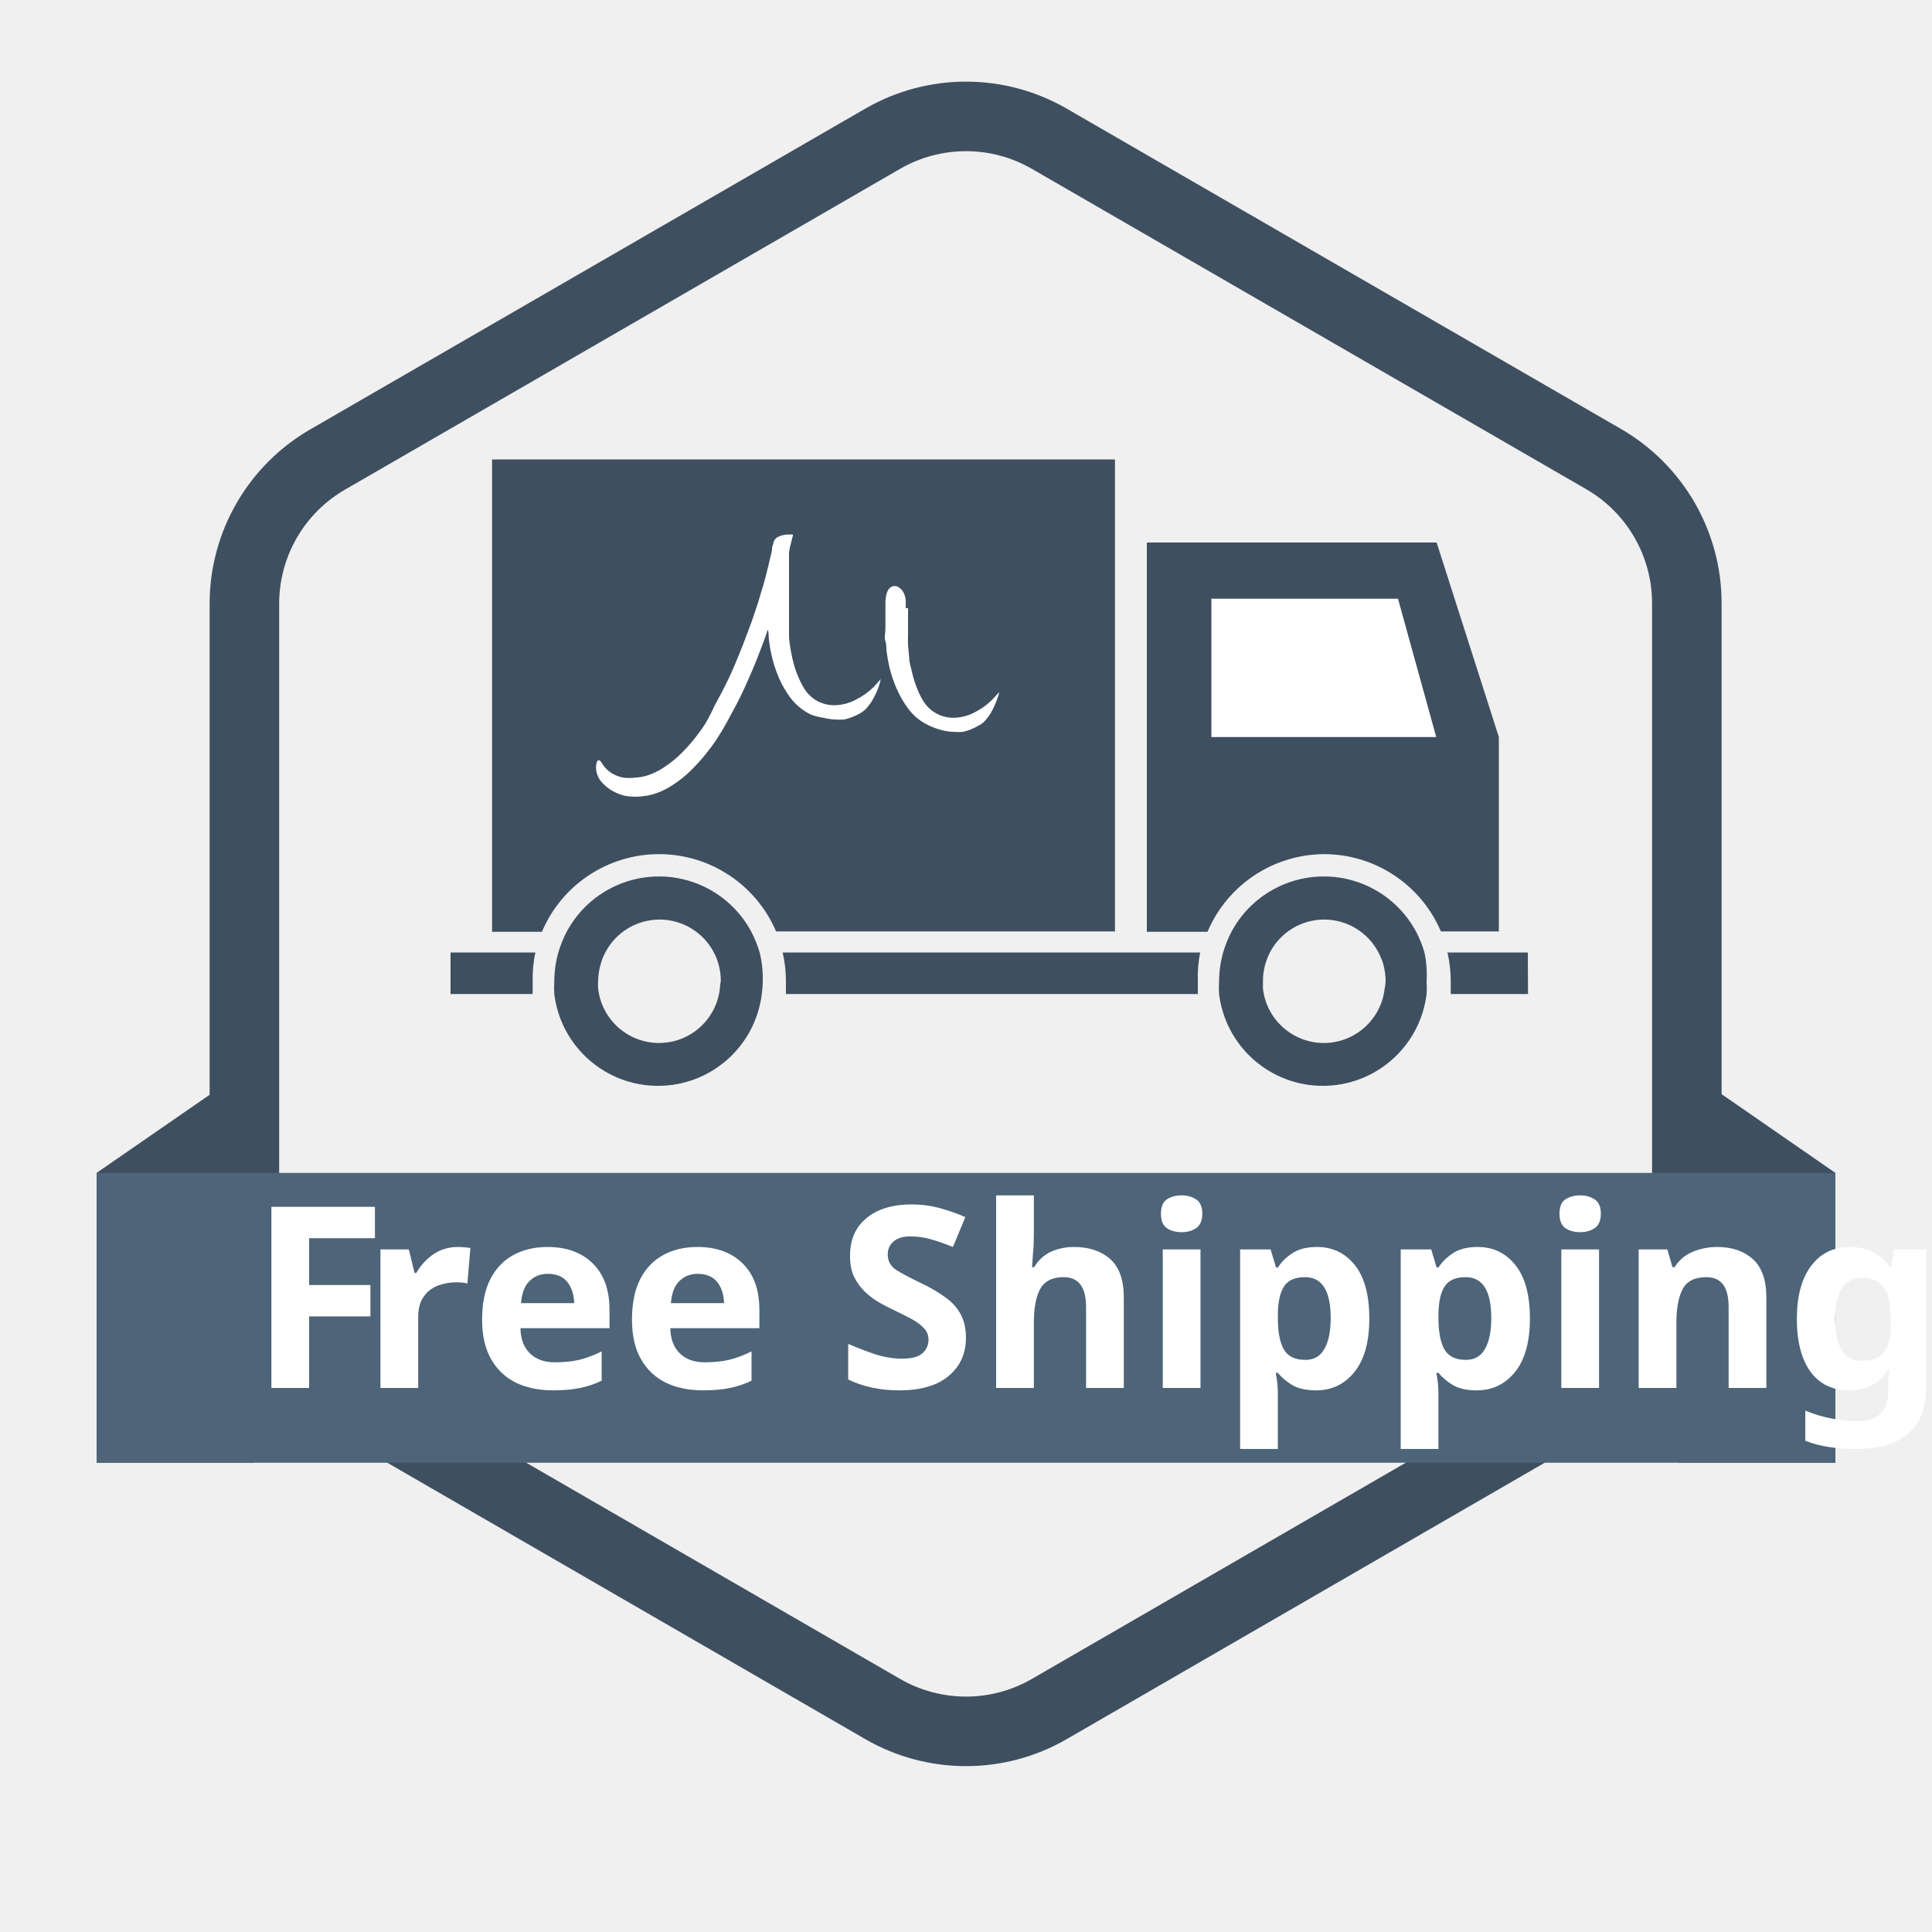
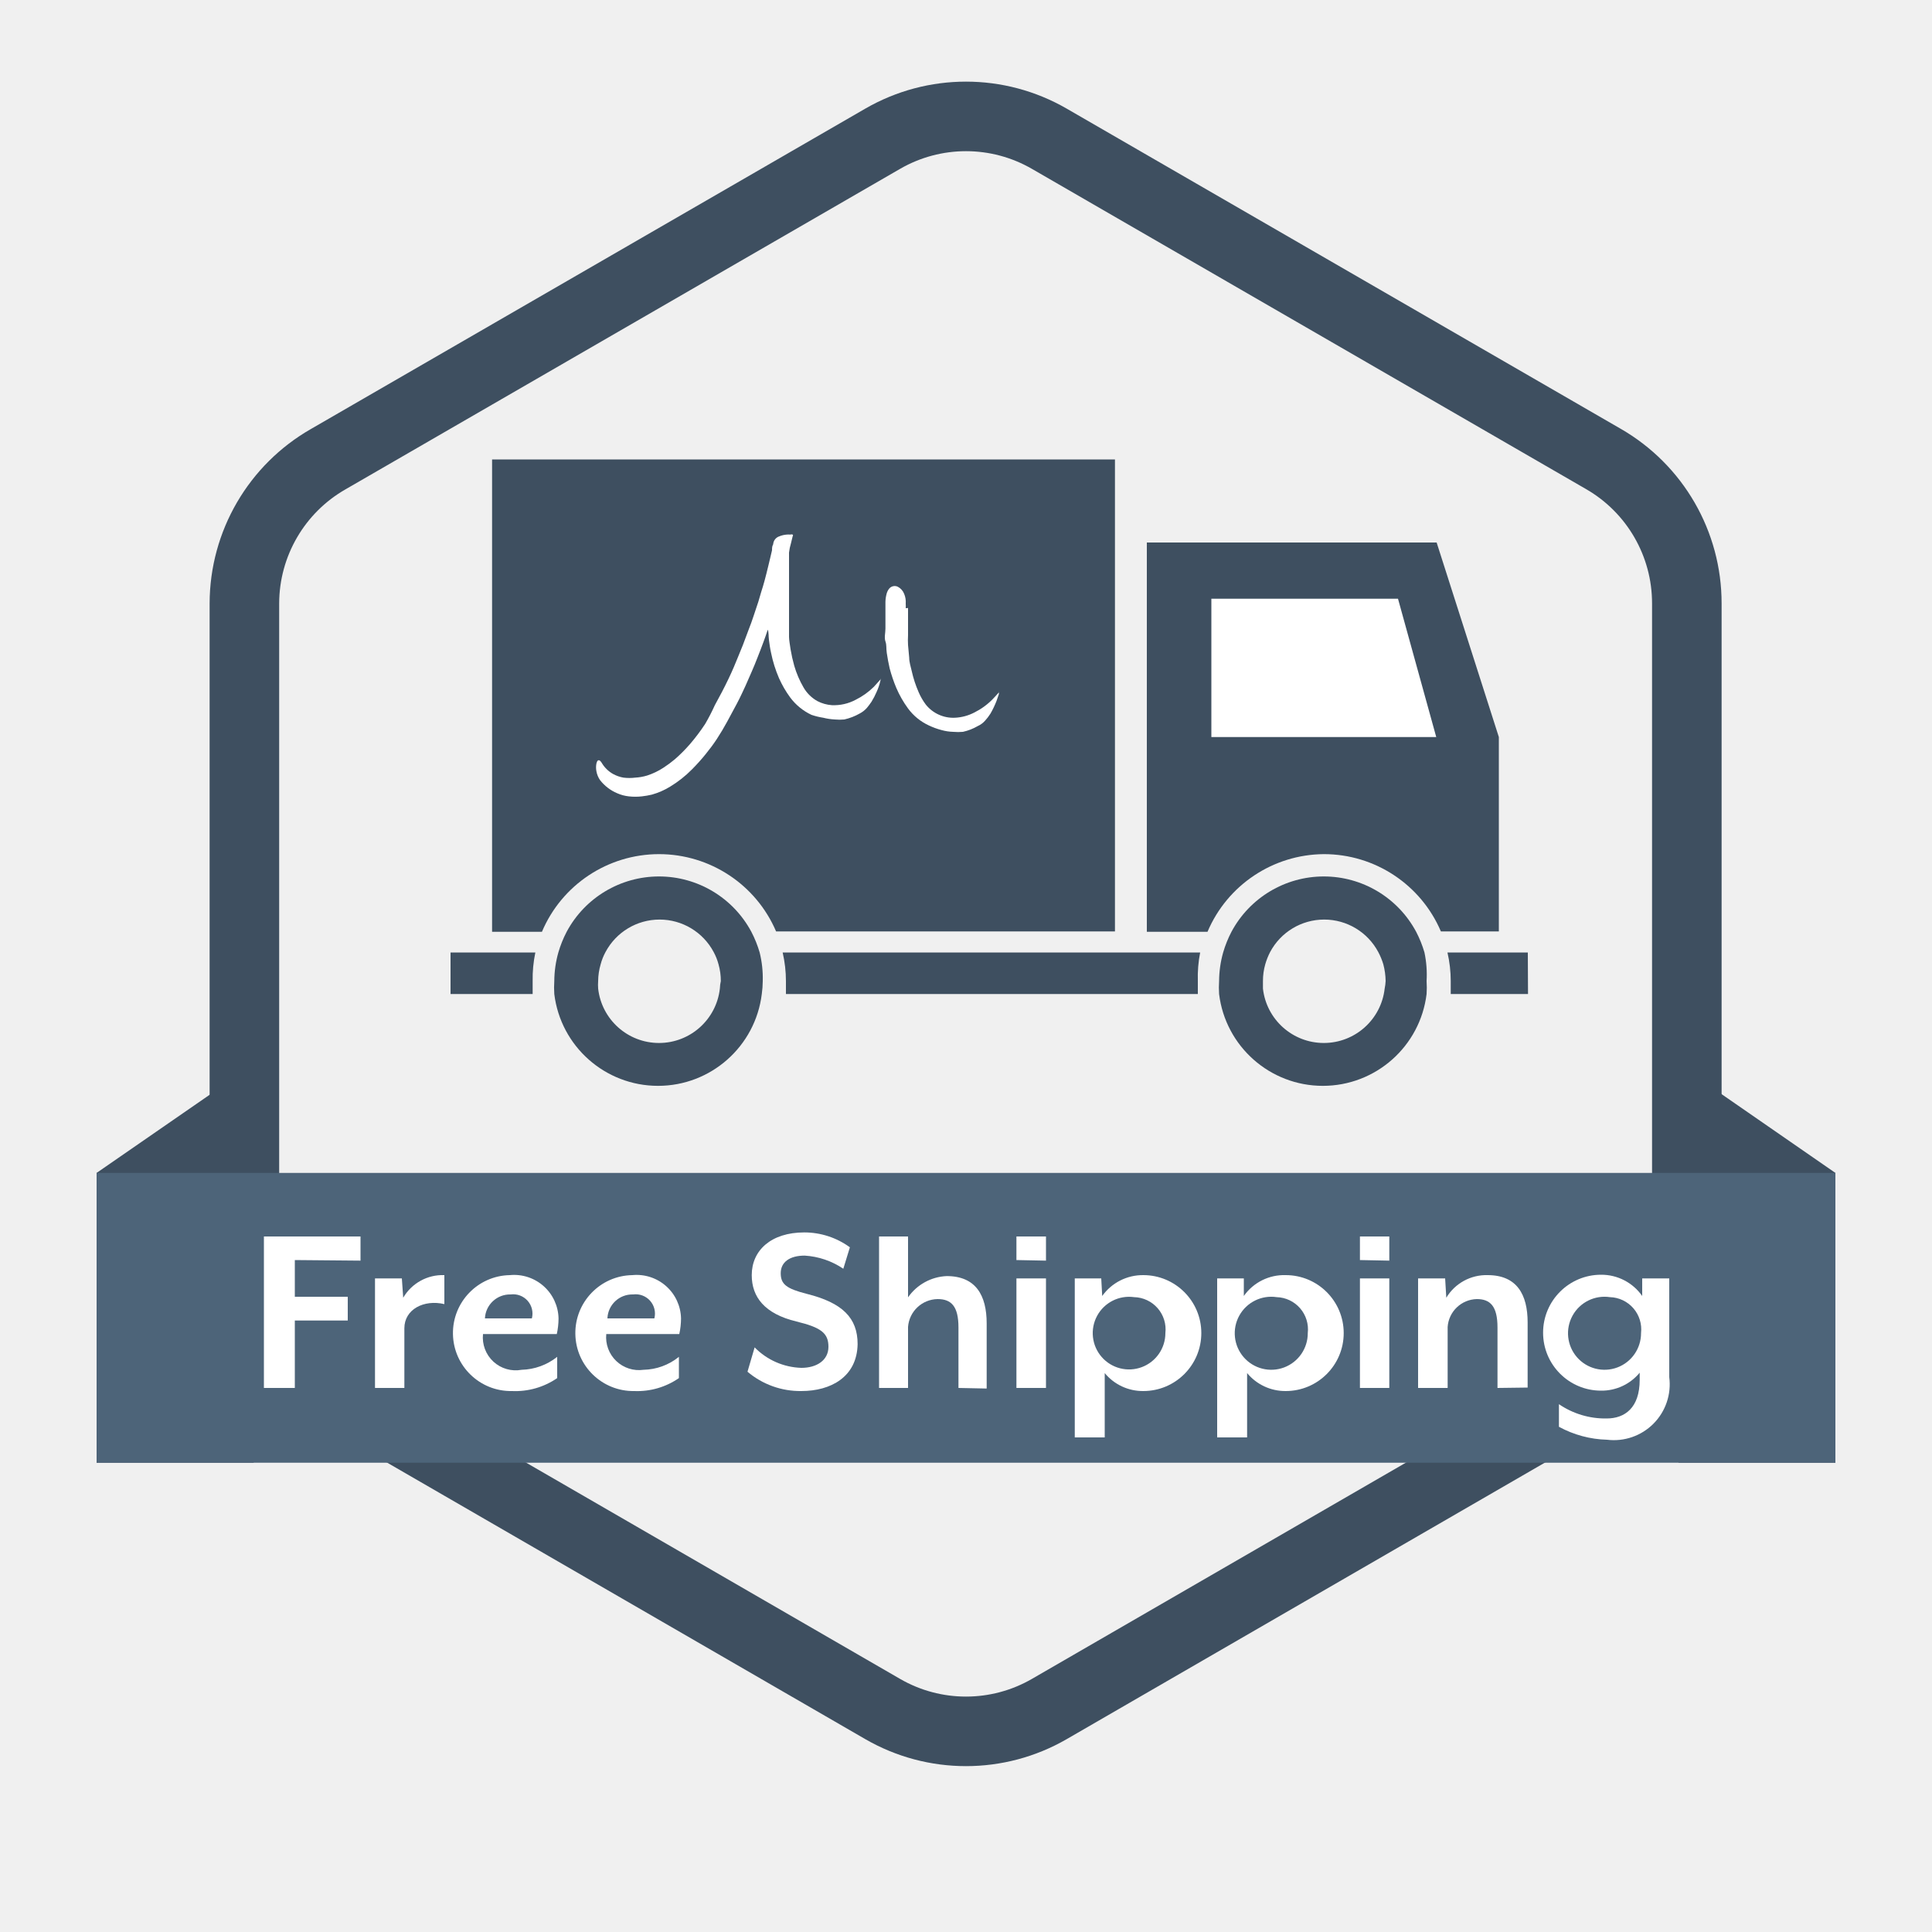
<svg xmlns="http://www.w3.org/2000/svg" id="Layer_1" data-name="Layer 1" viewBox="0 0 100 100">
  <defs>
-     <style>.cls-1{fill:none;stroke:#3e4f60;stroke-miterlimit:10;stroke-width:3.6px;}.cls-2{fill:#3e4f60;}.cls-3{fill:#4d6479;}.cls-4{font-size:13.13px;font-family:MrEavesXLModOT-Bold, Mr Eaves XL Mod OT;font-weight:700;}.cls-4,.cls-6,.cls-7{fill:#fff;}.cls-5{letter-spacing:-0.01em;}.cls-7{fill-rule:evenodd;}</style>
+     <style>.cls-1{fill:none;stroke:#3e4f60;stroke-miterlimit:10;stroke-width:3.6px;}.cls-2{fill:#3e4f60;}.cls-3{fill:#4d6479;}.cls-4,.cls-5{fill:#fff;}.cls-5{fill-rule:evenodd;}</style>
  </defs>
  <path class="cls-1" d="M12.65,31.23V64.4A8.62,8.62,0,0,0,17,71.87L45.69,88.46a8.62,8.62,0,0,0,8.62,0L83,71.87a8.62,8.62,0,0,0,4.31-7.47V31.23A8.62,8.62,0,0,0,83,23.76L54.31,7.18a8.62,8.62,0,0,0-8.62,0L17,23.76A8.62,8.62,0,0,0,12.65,31.23Z" />
  <polygon class="cls-2" points="13.13 75.71 5 75.71 5 60.71 13.13 55.09 13.13 75.71" />
  <polygon class="cls-2" points="86.88 75.71 95 75.71 95 60.71 86.88 55.09 86.88 75.71" />
  <rect class="cls-3" x="5" y="60.71" width="90" height="15" />
-   <text class="cls-4" transform="translate(12.86 71.84)">
-     <tspan class="cls-5">F</tspan>
-     <tspan x="5.8" y="0">ree Shipping</tspan>
-   </text>
+   <path class="cls-4" d="M15.26,65.22v1.9H18v1.23H15.26v3.49h-1.6V64h5v1.25Z" />
+   <path class="cls-4" d="M20.93,68.75v3.09H19.41V66.17H20.8l.07,1A2.36,2.36,0,0,1,23,66V67.5C21.94,67.25,20.93,67.77,20.93,68.75Z" />
+   <path class="cls-4" d="M28.82,69.05H25A1.7,1.7,0,0,0,27,70.9a3.08,3.08,0,0,0,1.84-.67v1.1A3.82,3.82,0,0,1,26.5,72a3,3,0,0,1-.11-6,2.3,2.3,0,0,1,2.52,2.24A3.81,3.81,0,0,1,28.82,69.05ZM26.43,67a1.3,1.3,0,0,0-1.33,1.24h2.43A1,1,0,0,0,26.43,67Z" />
+   <path class="cls-4" d="M35.16,69.05H31.38a1.7,1.7,0,0,0,1.93,1.85,3,3,0,0,0,1.83-.67v1.1a3.78,3.78,0,0,1-2.31.67,3,3,0,0,1-.1-6,2.3,2.3,0,0,1,2.52,2.24A3.81,3.81,0,0,1,35.16,69.05ZM32.77,67a1.29,1.29,0,0,0-1.33,1.24h2.43A1,1,0,0,0,32.77,67Z" />
+   <path class="cls-4" d="M41.48,72a4.22,4.22,0,0,1-2.79-1l.37-1.26a3.53,3.53,0,0,0,2.42,1.06c.79,0,1.4-.39,1.4-1.09s-.37-1-1.66-1.31C39.57,68,38.91,67.13,38.91,66c0-1.28,1-2.21,2.72-2.21a4,4,0,0,1,2.36.77l-.34,1.11a4,4,0,0,0-2-.68c-.78,0-1.24.34-1.24.91s.29.8,1.35,1.07c1.84.46,2.63,1.24,2.63,2.6C44.36,71.27,43,72,41.48,72Z" />
+   <path class="cls-4" d="M49.61,71.84V68.71c0-1.11-.38-1.47-1.08-1.47A1.56,1.56,0,0,0,47,68.68v3.16H45.5V64H47v3.15a2.57,2.57,0,0,1,2-1.1c1.51,0,2.07,1,2.07,2.45v3.37Z" />
+   <path class="cls-4" d="M52.61,65.22V64h1.53v1.25Zm0,6.62V66.17h1.53v5.67Z" />
+   <path class="cls-4" d="M59.18,72a2.55,2.55,0,0,1-2-.93V74.4H55.63V66.17H57l.05.91A2.58,2.58,0,0,1,59.18,66a3,3,0,0,1,0,6Zm-.48-4.86A1.88,1.88,0,1,0,60.32,69,1.67,1.67,0,0,0,58.7,67.14Z" />
+   <path class="cls-4" d="M66.55,72a2.56,2.56,0,0,1-2-.93V74.4H63V66.17h1.38l0,.91A2.55,2.55,0,0,1,66.55,66a3,3,0,0,1,0,6Zm-.47-4.86A1.89,1.89,0,1,0,67.69,69,1.67,1.67,0,0,0,66.08,67.14Z" />
+   <path class="cls-4" d="M70.39,65.22V64h1.52v1.25Zm0,6.62V66.17h1.52v5.67Z" />
+   <path class="cls-4" d="M77.51,71.84V68.71c0-1.11-.38-1.47-1.07-1.47a1.55,1.55,0,0,0-1.51,1.44v3.16H73.4V66.17h1.4l.06,1A2.42,2.42,0,0,1,77,66c1.51,0,2.07,1,2.07,2.45v3.37Z" />
+   <path class="cls-4" d="M83.18,74.52a5.49,5.49,0,0,1-2.49-.67V72.68a4.25,4.25,0,0,0,2.47.74c.94,0,1.71-.55,1.71-2v-.37a2.55,2.55,0,0,1-2,.93,3,3,0,0,1,0-6A2.58,2.58,0,0,1,85,67.08l0-.91H86.4v5.11A2.89,2.89,0,0,1,83.18,74.52Zm.15-7.38A1.89,1.89,0,1,0,84.94,69,1.67,1.67,0,0,0,83.33,67.14Z" />
  <path class="cls-2" d="M34.11,44.21a6.59,6.59,0,0,1,6.06,4H57.71V23.78H25.47V48.23h2.58A6.58,6.58,0,0,1,34.11,44.21Z" />
  <path class="cls-2" d="M68.52,44.21a6.58,6.58,0,0,1,6.06,4h3V38.15L74.36,28.08h-15V48.23h3.14A6.59,6.59,0,0,1,68.52,44.21Z" />
  <path class="cls-2" d="M62.12,49.3H40.51a6.58,6.58,0,0,1,.17,1.48c0,.23,0,.45,0,.67H62c0-.22,0-.44,0-.67A6.58,6.58,0,0,1,62.12,49.3Z" />
  <path class="cls-2" d="M27.71,49.3H23.32v2.15h4.25c0-.22,0-.44,0-.67A6.58,6.58,0,0,1,27.71,49.3Z" />
  <path class="cls-2" d="M79.08,49.3H74.92a6.58,6.58,0,0,1,.17,1.48c0,.23,0,.45,0,.67h4Z" />
  <path class="cls-2" d="M73.73,49.3a5.84,5.84,0,0,0-.43-1.07,5.42,5.42,0,0,0-9.56,0,5.84,5.84,0,0,0-.43,1.07,5.57,5.57,0,0,0-.21,1.48,4.91,4.91,0,0,0,0,.67,5.41,5.41,0,0,0,10.74,0,4.91,4.91,0,0,0,0-.67A5.57,5.57,0,0,0,73.73,49.3Zm-2.06,1.87a3.17,3.17,0,0,1-6.3,0c0-.13,0-.26,0-.39a3.15,3.15,0,0,1,.12-.87,3.45,3.45,0,0,1,.25-.63,3.17,3.17,0,0,1,5.6,0,3.48,3.48,0,0,1,.26.63,3.58,3.58,0,0,1,.12.87A2.56,2.56,0,0,1,71.67,51.17Z" />
  <path class="cls-2" d="M39.32,49.3a5.84,5.84,0,0,0-.43-1.07,5.42,5.42,0,0,0-9.56,0,5.84,5.84,0,0,0-.43,1.07,5.57,5.57,0,0,0-.21,1.48,4.91,4.91,0,0,0,0,.67,5.41,5.41,0,0,0,10.74,0,4.91,4.91,0,0,0,.05-.67A5.57,5.57,0,0,0,39.32,49.3Zm-2.06,1.87a3.17,3.17,0,0,1-6.3,0,2.56,2.56,0,0,1,0-.39,3.16,3.16,0,0,1,.13-.87,2.85,2.85,0,0,1,.25-.63,3.17,3.17,0,0,1,5.6,0,2.85,2.85,0,0,1,.25.63,3.15,3.15,0,0,1,.12.87C37.28,50.91,37.27,51,37.26,51.17Z" />
-   <polygon class="cls-6" points="74.34 38.15 62.7 38.15 62.7 30.99 72.36 30.99 74.34 38.15" />
-   <path class="cls-7" d="M45.57,35.14a.1.1,0,0,1,0,.09,2.93,2.93,0,0,1-.2.59,3.93,3.93,0,0,1-.26.5,3.81,3.81,0,0,1-.24.32,1.28,1.28,0,0,1-.37.29,2.89,2.89,0,0,1-.8.31,2.63,2.63,0,0,1-.49,0,3.11,3.11,0,0,1-.6-.09A3.58,3.58,0,0,1,42,37a2.92,2.92,0,0,1-1.1-.9,5.38,5.38,0,0,1-.58-1,6.64,6.64,0,0,1-.41-1.31c-.05-.22-.08-.44-.11-.67s0-.35-.06-.53c0,0,0,0,0,0l0,0c-.07.21-.14.42-.22.63s-.2.54-.31.81-.19.49-.3.73-.21.49-.32.73-.29.63-.45.93-.33.62-.5.93-.34.6-.53.89-.38.54-.59.8a10.27,10.27,0,0,1-.7.78,5.87,5.87,0,0,1-1.14.9,3.73,3.73,0,0,1-.94.41,4.34,4.34,0,0,1-.52.09,3,3,0,0,1-.67,0,2,2,0,0,1-.6-.16,2.21,2.21,0,0,1-.89-.68,1.15,1.15,0,0,1-.19-.46,1.07,1.07,0,0,1,0-.4.5.5,0,0,1,.05-.13.09.09,0,0,1,.15,0,.47.47,0,0,1,.09.12,1.58,1.58,0,0,0,.57.55,1.74,1.74,0,0,0,.54.19,2.47,2.47,0,0,0,.61,0,2.6,2.6,0,0,0,.62-.11,3.52,3.52,0,0,0,.85-.41,5.79,5.79,0,0,0,.58-.43,8,8,0,0,0,.77-.77,10.15,10.15,0,0,0,.8-1.06A10.47,10.47,0,0,0,37,36.5c.25-.45.49-.91.71-1.37s.34-.76.5-1.15l.24-.59.3-.8c.09-.23.18-.47.26-.72l.24-.72.15-.51c.06-.19.12-.38.17-.57s.14-.53.2-.79.13-.53.19-.8c0-.1,0-.21.06-.31a.46.46,0,0,1,.32-.41,1.24,1.24,0,0,1,.38-.09,1.09,1.09,0,0,1,.18,0,.2.2,0,0,1,.13,0,.06.06,0,0,1,0,.08l-.09.37a2.73,2.73,0,0,0-.1.48l0,.34,0,.57c0,.13,0,.26,0,.38s0,.29,0,.43,0,.33,0,.5l0,.63c0,.18,0,.37,0,.55s0,.31,0,.46,0,.33,0,.5.05.43.08.65a8,8,0,0,0,.19.85,5,5,0,0,0,.48,1.12,1.89,1.89,0,0,0,.72.71,1.91,1.91,0,0,0,.75.21,2.39,2.39,0,0,0,1.23-.28,3.66,3.66,0,0,0,.94-.67l.36-.4A.06.06,0,0,1,45.57,35.14Z" />
-   <path class="cls-7" d="M47,31.47c0,.21,0,.42,0,.63s0,.52,0,.78a4.36,4.36,0,0,0,0,.51l.06.65c0,.23.08.47.13.69a5.9,5.9,0,0,0,.36,1.1,3.14,3.14,0,0,0,.37.64,1.82,1.82,0,0,0,1.51.68,2.42,2.42,0,0,0,1-.27,3.53,3.53,0,0,0,.94-.68c.12-.12.22-.24.33-.36l0-.06,0,0a.05.05,0,0,1,0,.05.36.36,0,0,1,0,.1l-.12.35a4.85,4.85,0,0,1-.31.65,2.55,2.55,0,0,1-.29.38,1.11,1.11,0,0,1-.37.27,2.68,2.68,0,0,1-.77.3,2.81,2.81,0,0,1-.5,0,2.49,2.49,0,0,1-.6-.09,3.71,3.71,0,0,1-.66-.24,2.79,2.79,0,0,1-1.08-.88,5.38,5.38,0,0,1-.61-1.07,7.76,7.76,0,0,1-.34-1c-.06-.26-.11-.53-.15-.8s0-.4-.07-.6,0-.44,0-.66,0-.36,0-.54,0-.26,0-.39,0-.3,0-.46a1.76,1.76,0,0,1,.07-.45.7.7,0,0,1,.13-.24.37.37,0,0,1,.44-.09.7.7,0,0,1,.33.37,1.08,1.08,0,0,1,.08.5,1.93,1.93,0,0,1,0,.24Z" />
+   <polygon class="cls-4" points="74.34 38.15 62.7 38.15 62.7 30.99 72.36 30.99 74.34 38.15" />
+   <path class="cls-5" d="M45.57,35.14a.1.1,0,0,1,0,.09,2.93,2.93,0,0,1-.2.59,3.93,3.93,0,0,1-.26.5,3.81,3.81,0,0,1-.24.32,1.28,1.28,0,0,1-.37.29,2.89,2.89,0,0,1-.8.31,2.63,2.63,0,0,1-.49,0,3.11,3.11,0,0,1-.6-.09A3.58,3.58,0,0,1,42,37a2.92,2.92,0,0,1-1.1-.9,5.38,5.38,0,0,1-.58-1,6.64,6.64,0,0,1-.41-1.31c-.05-.22-.08-.44-.11-.67s0-.35-.06-.53c0,0,0,0,0,0l0,0c-.07.21-.14.42-.22.63s-.2.54-.31.81-.19.49-.3.73-.21.49-.32.73-.29.63-.45.93-.33.62-.5.93-.34.6-.53.89-.38.54-.59.8a10.27,10.27,0,0,1-.7.78,5.87,5.87,0,0,1-1.14.9,3.73,3.73,0,0,1-.94.41,4.34,4.34,0,0,1-.52.09,3,3,0,0,1-.67,0,2,2,0,0,1-.6-.16,2.21,2.21,0,0,1-.89-.68,1.15,1.15,0,0,1-.19-.46,1.07,1.07,0,0,1,0-.4.5.5,0,0,1,.05-.13.09.09,0,0,1,.15,0,.47.47,0,0,1,.09.12,1.58,1.58,0,0,0,.57.55,1.74,1.74,0,0,0,.54.19,2.47,2.47,0,0,0,.61,0,2.6,2.6,0,0,0,.62-.11,3.52,3.52,0,0,0,.85-.41,5.79,5.79,0,0,0,.58-.43,8,8,0,0,0,.77-.77,10.15,10.15,0,0,0,.8-1.06A10.47,10.47,0,0,0,37,36.5c.25-.45.49-.91.71-1.37s.34-.76.5-1.15l.24-.59.3-.8c.09-.23.18-.47.26-.72l.24-.72.15-.51c.06-.19.12-.38.17-.57s.14-.53.2-.79.13-.53.19-.8c0-.1,0-.21.06-.31a.46.46,0,0,1,.32-.41,1.24,1.24,0,0,1,.38-.09,1.09,1.09,0,0,1,.18,0,.2.2,0,0,1,.13,0,.06.06,0,0,1,0,.08l-.09.37a2.73,2.73,0,0,0-.1.48l0,.34,0,.57c0,.13,0,.26,0,.38s0,.29,0,.43,0,.33,0,.5l0,.63c0,.18,0,.37,0,.55s0,.31,0,.46,0,.33,0,.5.05.43.08.65a8,8,0,0,0,.19.85,5,5,0,0,0,.48,1.12,1.89,1.89,0,0,0,.72.71,1.91,1.91,0,0,0,.75.21,2.39,2.39,0,0,0,1.23-.28,3.66,3.66,0,0,0,.94-.67l.36-.4A.06.06,0,0,1,45.57,35.14Z" />
+   <path class="cls-5" d="M47,31.47c0,.21,0,.42,0,.63s0,.52,0,.78a4.36,4.36,0,0,0,0,.51l.06.65c0,.23.08.47.13.69a5.9,5.9,0,0,0,.36,1.1,3.14,3.14,0,0,0,.37.64,1.82,1.82,0,0,0,1.51.68,2.42,2.42,0,0,0,1-.27,3.53,3.53,0,0,0,.94-.68c.12-.12.22-.24.33-.36l0-.06,0,0a.05.05,0,0,1,0,.05.36.36,0,0,1,0,.1l-.12.35a4.85,4.85,0,0,1-.31.65,2.55,2.55,0,0,1-.29.38,1.11,1.11,0,0,1-.37.27,2.68,2.68,0,0,1-.77.3,2.81,2.81,0,0,1-.5,0,2.49,2.49,0,0,1-.6-.09,3.71,3.71,0,0,1-.66-.24,2.79,2.79,0,0,1-1.08-.88,5.38,5.38,0,0,1-.61-1.07,7.76,7.76,0,0,1-.34-1c-.06-.26-.11-.53-.15-.8s0-.4-.07-.6,0-.44,0-.66,0-.36,0-.54,0-.26,0-.39,0-.3,0-.46a1.76,1.76,0,0,1,.07-.45.7.7,0,0,1,.13-.24.37.37,0,0,1,.44-.09.7.7,0,0,1,.33.37,1.08,1.08,0,0,1,.08.5,1.93,1.93,0,0,1,0,.24Z" />
</svg>
